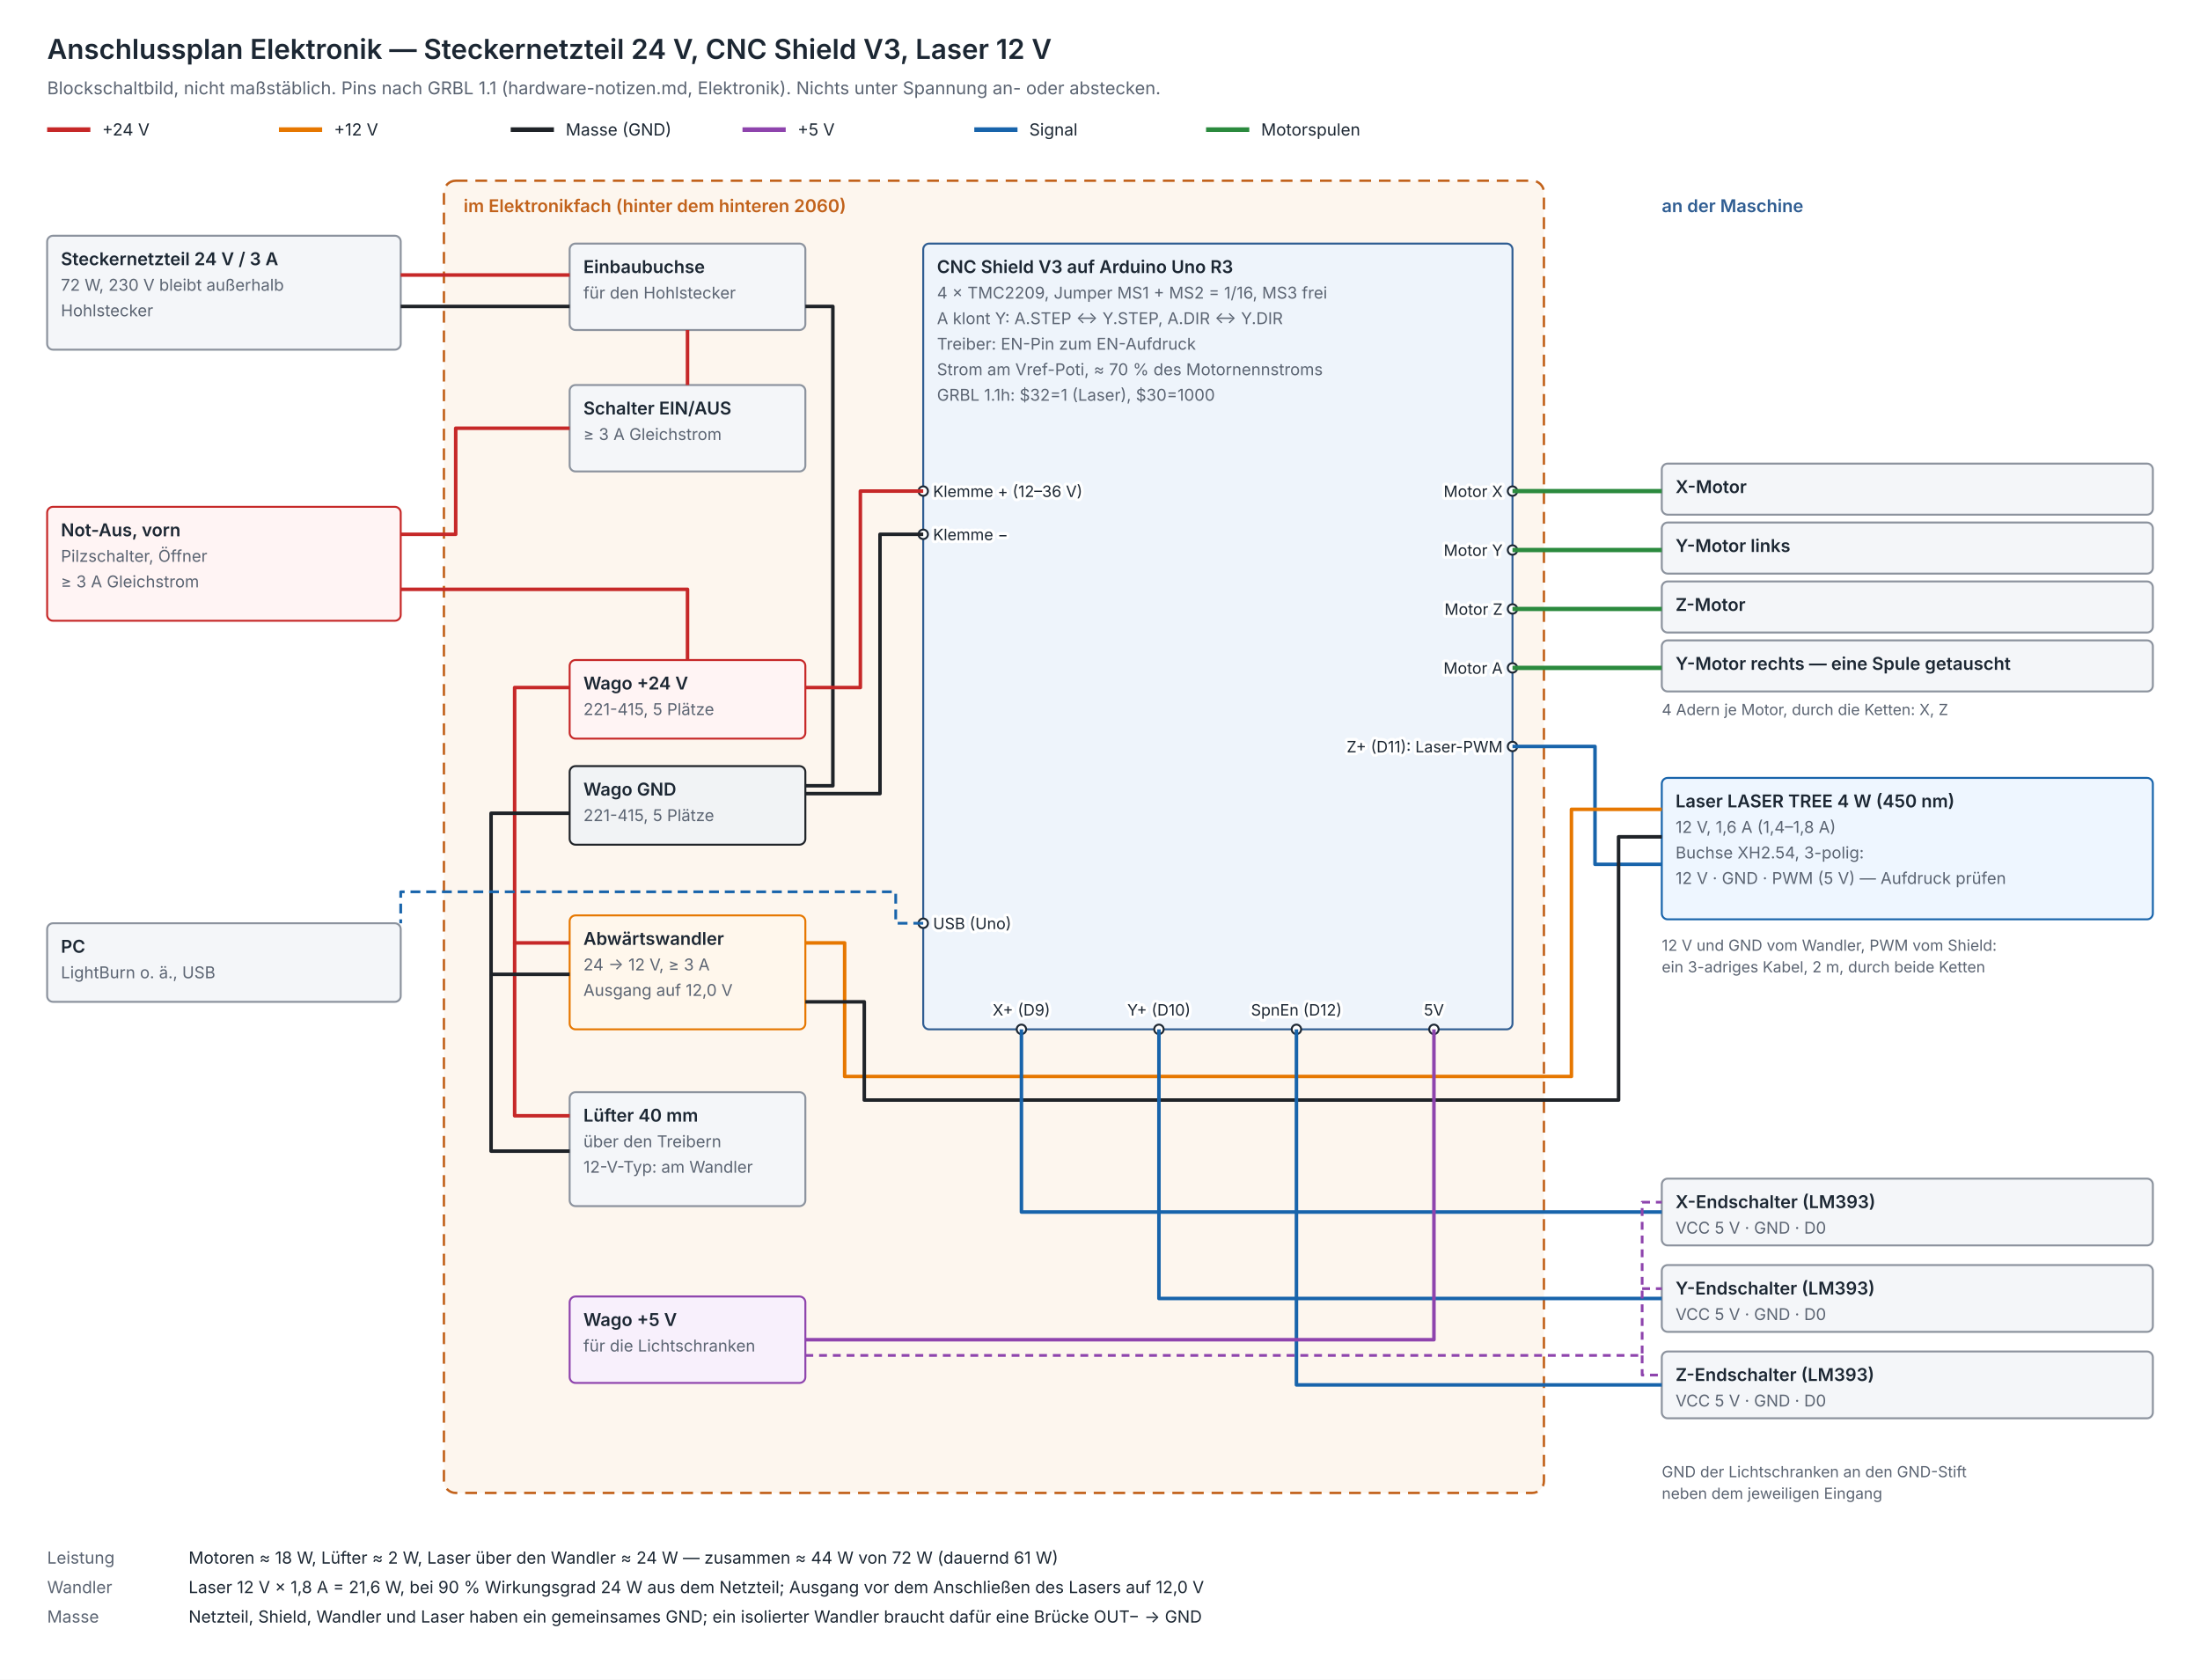
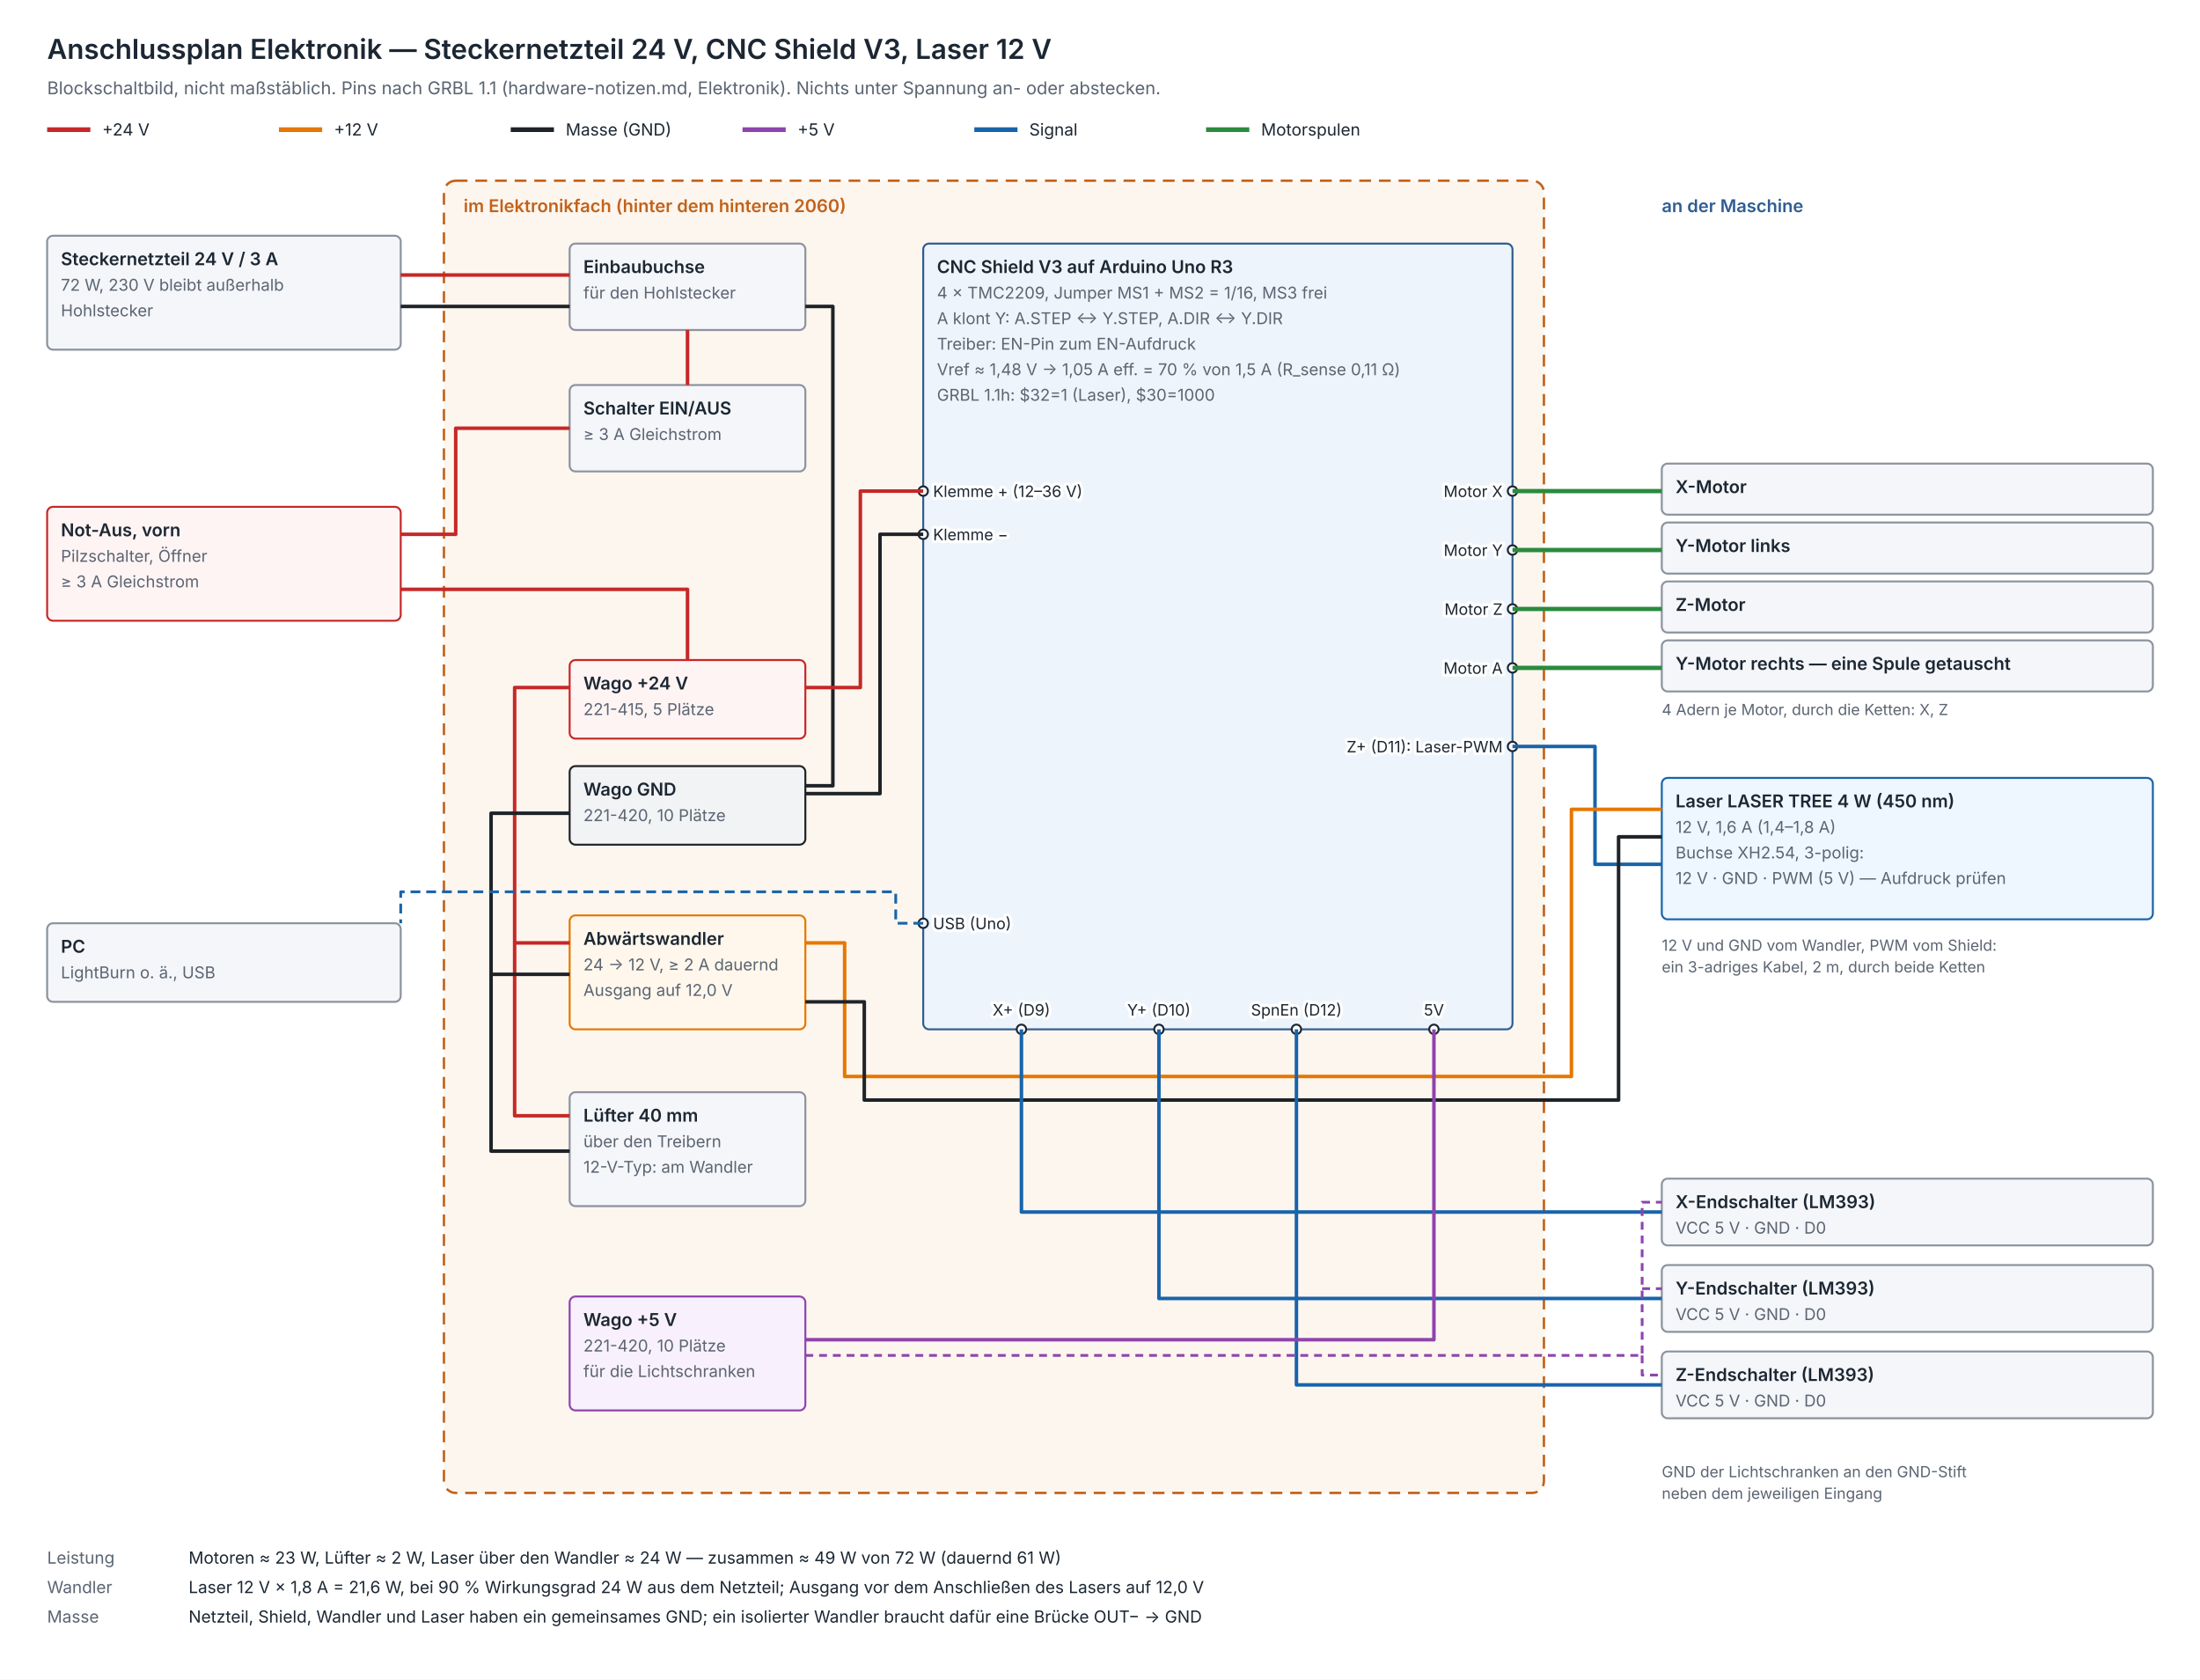
<svg xmlns="http://www.w3.org/2000/svg" width="1120" height="855" viewBox="0 0 1120 855" font-family="Inter, Helvetica, Arial, sans-serif">
  <rect width="1120" height="855" fill="#ffffff" />
  <text x="24.0" y="30.0" font-size="14" fill="#1c2733" text-anchor="start" font-weight="600">Anschlussplan Elektronik — Steckernetzteil 24 V, CNC Shield V3, Laser 12 V</text>
  <text x="24.0" y="48.0" font-size="9" fill="#5b6472" text-anchor="start">Blockschaltbild, nicht maßstäblich. Pins nach GRBL 1.1 (hardware-notizen.md, Elektronik). Nichts unter Spannung an- oder abstecken.</text>
  <polyline points="24.0,66.0 46.0,66.0" fill="none" stroke="#c62828" stroke-width="2.4" stroke-linejoin="round" />
  <text x="52.0" y="69.0" font-size="8.5" fill="#1c2733" text-anchor="start">+24 V</text>
  <polyline points="142.0,66.0 164.0,66.0" fill="none" stroke="#e67700" stroke-width="2.4" stroke-linejoin="round" />
  <text x="170.0" y="69.0" font-size="8.5" fill="#1c2733" text-anchor="start">+12 V</text>
  <polyline points="260.0,66.0 282.0,66.0" fill="none" stroke="#1f2328" stroke-width="2.4" stroke-linejoin="round" />
  <text x="288.0" y="69.0" font-size="8.5" fill="#1c2733" text-anchor="start">Masse (GND)</text>
  <polyline points="378.0,66.0 400.0,66.0" fill="none" stroke="#8e44ad" stroke-width="2.4" stroke-linejoin="round" />
  <text x="406.0" y="69.0" font-size="8.5" fill="#1c2733" text-anchor="start">+5 V</text>
  <polyline points="496.0,66.0 518.0,66.0" fill="none" stroke="#1864ab" stroke-width="2.4" stroke-linejoin="round" />
  <text x="524.0" y="69.0" font-size="8.5" fill="#1c2733" text-anchor="start">Signal</text>
  <polyline points="614.0,66.0 636.0,66.0" fill="none" stroke="#2b8a3e" stroke-width="2.4" stroke-linejoin="round" />
  <text x="642.0" y="69.0" font-size="8.5" fill="#1c2733" text-anchor="start">Motorspulen</text>
  <rect x="226" y="92" width="560" height="668" rx="6" fill="#fdf6ee" stroke="#c2621b" stroke-width="1.2" stroke-dasharray="6 4" />
  <text x="236.0" y="108.0" font-size="9" fill="#c2621b" text-anchor="start" font-weight="600">im Elektronikfach (hinter dem hinteren 2060)</text>
  <rect x="24.0" y="120.0" width="180.0" height="58.0" rx="3" fill="#f4f6f9" stroke="#8c939e" stroke-width="1" />
  <text x="31.0" y="135.0" font-size="9.0" fill="#1c2733" text-anchor="start" font-weight="600">Steckernetzteil 24 V / 3 A</text>
  <text x="31.0" y="148.0" font-size="8.3" fill="#5b6472" text-anchor="start">72 W, 230 V bleibt außerhalb</text>
  <text x="31.0" y="161.0" font-size="8.3" fill="#5b6472" text-anchor="start">Hohlstecker</text>
  <rect x="290.0" y="124.0" width="120.0" height="44.0" rx="3" fill="#f4f6f9" stroke="#8c939e" stroke-width="1" />
  <text x="297.0" y="139.0" font-size="9.0" fill="#1c2733" text-anchor="start" font-weight="600">Einbaubuchse</text>
  <text x="297.0" y="152.0" font-size="8.3" fill="#5b6472" text-anchor="start">für den Hohlstecker</text>
  <rect x="290.0" y="196.0" width="120.0" height="44.0" rx="3" fill="#f4f6f9" stroke="#8c939e" stroke-width="1" />
  <text x="297.0" y="211.0" font-size="9.0" fill="#1c2733" text-anchor="start" font-weight="600">Schalter EIN/AUS</text>
  <text x="297.0" y="224.0" font-size="8.3" fill="#5b6472" text-anchor="start">≥ 3 A Gleichstrom</text>
  <rect x="24.0" y="258.0" width="180.0" height="58.0" rx="3" fill="#fff4f4" stroke="#c62828" stroke-width="1" />
  <text x="31.0" y="273.0" font-size="9.0" fill="#1c2733" text-anchor="start" font-weight="600">Not-Aus, vorn</text>
  <text x="31.0" y="286.0" font-size="8.3" fill="#5b6472" text-anchor="start">Pilzschalter, Öffner</text>
  <text x="31.0" y="299.0" font-size="8.3" fill="#5b6472" text-anchor="start">≥ 3 A Gleichstrom</text>
  <polyline points="204.0,140.0 290.0,140.0" fill="none" stroke="#c62828" stroke-width="1.8" stroke-linejoin="round" />
  <polyline points="204.0,156.0 290.0,156.0" fill="none" stroke="#1f2328" stroke-width="1.8" stroke-linejoin="round" />
  <polyline points="350.0,168.0 350.0,196.0" fill="none" stroke="#c62828" stroke-width="1.8" stroke-linejoin="round" />
  <polyline points="290.0,218.0 232.0,218.0 232.0,272.0 204.0,272.0" fill="none" stroke="#c62828" stroke-width="1.8" stroke-linejoin="round" />
  <polyline points="204.0,300.0 350.0,300.0 350.0,336.0" fill="none" stroke="#c62828" stroke-width="1.8" stroke-linejoin="round" />
  <polyline points="410.0,156.0 424.0,156.0 424.0,400.0 410.0,400.0" fill="none" stroke="#1f2328" stroke-width="1.8" stroke-linejoin="round" />
  <rect x="290.0" y="336.0" width="120.0" height="40.0" rx="3" fill="#fff4f4" stroke="#c62828" stroke-width="1" />
  <text x="297.0" y="351.0" font-size="9.0" fill="#1c2733" text-anchor="start" font-weight="600">Wago +24 V</text>
  <text x="297.0" y="364.0" font-size="8.3" fill="#5b6472" text-anchor="start">221-415, 5 Plätze</text>
  <rect x="290.0" y="390.0" width="120.0" height="40.0" rx="3" fill="#f1f3f5" stroke="#1f2328" stroke-width="1" />
  <text x="297.0" y="405.0" font-size="9.0" fill="#1c2733" text-anchor="start" font-weight="600">Wago GND</text>
-   <text x="297.0" y="418.0" font-size="8.3" fill="#5b6472" text-anchor="start">221-415, 5 Plätze</text>
+   <text x="297.0" y="418.0" font-size="8.3" fill="#5b6472" text-anchor="start">221-420, 10 Plätze</text>
  <rect x="290.0" y="466.0" width="120.0" height="58.0" rx="3" fill="#fff7ec" stroke="#e67700" stroke-width="1" />
  <text x="297.0" y="481.0" font-size="9.0" fill="#1c2733" text-anchor="start" font-weight="600">Abwärtswandler</text>
-   <text x="297.0" y="494.0" font-size="8.3" fill="#5b6472" text-anchor="start">24 → 12 V, ≥ 3 A</text>
+   <text x="297.0" y="494.0" font-size="8.3" fill="#5b6472" text-anchor="start">24 → 12 V, ≥ 2 A dauernd</text>
  <text x="297.0" y="507.0" font-size="8.3" fill="#5b6472" text-anchor="start">Ausgang auf 12,0 V</text>
  <rect x="290.0" y="556.0" width="120.0" height="58.0" rx="3" fill="#f4f6f9" stroke="#8c939e" stroke-width="1" />
  <text x="297.0" y="571.0" font-size="9.0" fill="#1c2733" text-anchor="start" font-weight="600">Lüfter 40 mm</text>
  <text x="297.0" y="584.0" font-size="8.3" fill="#5b6472" text-anchor="start">über den Treibern</text>
  <text x="297.0" y="597.0" font-size="8.3" fill="#5b6472" text-anchor="start">12-V-Typ: am Wandler</text>
-   <rect x="290.0" y="660.0" width="120.0" height="44.0" rx="3" fill="#f8f0fc" stroke="#8e44ad" stroke-width="1" />
+   <rect x="290.0" y="660.0" width="120.0" height="58.0" rx="3" fill="#f8f0fc" stroke="#8e44ad" stroke-width="1" />
  <text x="297.0" y="675.0" font-size="9.0" fill="#1c2733" text-anchor="start" font-weight="600">Wago +5 V</text>
-   <text x="297.0" y="688.0" font-size="8.3" fill="#5b6472" text-anchor="start">für die Lichtschranken</text>
+   <text x="297.0" y="688.0" font-size="8.3" fill="#5b6472" text-anchor="start">221-420, 10 Plätze</text>
+   <text x="297.0" y="701.0" font-size="8.3" fill="#5b6472" text-anchor="start">für die Lichtschranken</text>
  <polyline points="290.0,350.0 262.0,350.0 262.0,480.0 290.0,480.0" fill="none" stroke="#c62828" stroke-width="1.8" stroke-linejoin="round" />
  <polyline points="262.0,480.0 262.0,568.0 290.0,568.0" fill="none" stroke="#c62828" stroke-width="1.8" stroke-linejoin="round" />
  <polyline points="290.0,414.0 250.0,414.0 250.0,496.0 290.0,496.0" fill="none" stroke="#1f2328" stroke-width="1.8" stroke-linejoin="round" />
  <polyline points="250.0,496.0 250.0,586.0 290.0,586.0" fill="none" stroke="#1f2328" stroke-width="1.8" stroke-linejoin="round" />
  <rect x="470.0" y="124.0" width="300.0" height="400.0" rx="3" fill="#eef4fb" stroke="#2f5d92" stroke-width="1" />
  <text x="477.0" y="139.0" font-size="9.0" fill="#1c2733" text-anchor="start" font-weight="600">CNC Shield V3 auf Arduino Uno R3</text>
  <text x="477.0" y="152.0" font-size="8.3" fill="#5b6472" text-anchor="start">4 × TMC2209, Jumper MS1 + MS2 = 1/16, MS3 frei</text>
  <text x="477.0" y="165.0" font-size="8.3" fill="#5b6472" text-anchor="start">A klont Y: A.STEP ↔ Y.STEP, A.DIR ↔ Y.DIR</text>
  <text x="477.0" y="178.0" font-size="8.3" fill="#5b6472" text-anchor="start">Treiber: EN-Pin zum EN-Aufdruck</text>
-   <text x="477.0" y="191.0" font-size="8.3" fill="#5b6472" text-anchor="start">Strom am Vref-Poti, ≈ 70 % des Motornennstroms</text>
+   <text x="477.0" y="191.0" font-size="8.3" fill="#5b6472" text-anchor="start">Vref ≈ 1,48 V → 1,05 A eff. = 70 % von 1,5 A (R_sense 0,11 Ω)</text>
  <text x="477.0" y="204.0" font-size="8.3" fill="#5b6472" text-anchor="start">GRBL 1.1h: $32=1 (Laser), $30=1000</text>
  <circle cx="470.0" cy="250.0" r="2.4" fill="#ffffff" stroke="#1c2733" stroke-width="1" />
  <text x="475.0" y="253.0" font-size="8.0" fill="#1c2733" text-anchor="start" stroke="#ffffff" stroke-width="3" stroke-linejoin="round" paint-order="stroke">Klemme + (12–36 V)</text>
  <circle cx="470.0" cy="272.0" r="2.4" fill="#ffffff" stroke="#1c2733" stroke-width="1" />
  <text x="475.0" y="275.0" font-size="8.0" fill="#1c2733" text-anchor="start" stroke="#ffffff" stroke-width="3" stroke-linejoin="round" paint-order="stroke">Klemme −</text>
  <polyline points="410.0,350.0 438.0,350.0 438.0,250.0 470.0,250.0" fill="none" stroke="#c62828" stroke-width="1.8" stroke-linejoin="round" />
  <polyline points="410.0,404.0 448.0,404.0 448.0,272.0 470.0,272.0" fill="none" stroke="#1f2328" stroke-width="1.8" stroke-linejoin="round" />
  <circle cx="470.0" cy="470.0" r="2.4" fill="#ffffff" stroke="#1c2733" stroke-width="1" />
  <text x="475.0" y="473.0" font-size="8.0" fill="#1c2733" text-anchor="start" stroke="#ffffff" stroke-width="3" stroke-linejoin="round" paint-order="stroke">USB (Uno)</text>
  <circle cx="770.0" cy="250.0" r="2.4" fill="#ffffff" stroke="#1c2733" stroke-width="1" />
  <text x="765.0" y="253.0" font-size="8.0" fill="#1c2733" text-anchor="end" stroke="#ffffff" stroke-width="3" stroke-linejoin="round" paint-order="stroke">Motor X</text>
  <circle cx="770.0" cy="280.0" r="2.4" fill="#ffffff" stroke="#1c2733" stroke-width="1" />
  <text x="765.0" y="283.0" font-size="8.0" fill="#1c2733" text-anchor="end" stroke="#ffffff" stroke-width="3" stroke-linejoin="round" paint-order="stroke">Motor Y</text>
  <circle cx="770.0" cy="310.0" r="2.4" fill="#ffffff" stroke="#1c2733" stroke-width="1" />
  <text x="765.0" y="313.0" font-size="8.0" fill="#1c2733" text-anchor="end" stroke="#ffffff" stroke-width="3" stroke-linejoin="round" paint-order="stroke">Motor Z</text>
  <circle cx="770.0" cy="340.0" r="2.4" fill="#ffffff" stroke="#1c2733" stroke-width="1" />
  <text x="765.0" y="343.0" font-size="8.0" fill="#1c2733" text-anchor="end" stroke="#ffffff" stroke-width="3" stroke-linejoin="round" paint-order="stroke">Motor A</text>
  <circle cx="770.0" cy="380.0" r="2.4" fill="#ffffff" stroke="#1c2733" stroke-width="1" />
  <text x="765.0" y="383.0" font-size="8.0" fill="#1c2733" text-anchor="end" stroke="#ffffff" stroke-width="3" stroke-linejoin="round" paint-order="stroke">Z+ (D11): Laser-PWM</text>
  <circle cx="520.0" cy="524.0" r="2.4" fill="#ffffff" stroke="#1c2733" stroke-width="1" />
  <text x="520.0" y="517.0" font-size="8.0" fill="#1c2733" text-anchor="middle" stroke="#ffffff" stroke-width="3" stroke-linejoin="round" paint-order="stroke">X+ (D9)</text>
  <circle cx="590.0" cy="524.0" r="2.4" fill="#ffffff" stroke="#1c2733" stroke-width="1" />
  <text x="590.0" y="517.0" font-size="8.0" fill="#1c2733" text-anchor="middle" stroke="#ffffff" stroke-width="3" stroke-linejoin="round" paint-order="stroke">Y+ (D10)</text>
  <circle cx="660.0" cy="524.0" r="2.4" fill="#ffffff" stroke="#1c2733" stroke-width="1" />
  <text x="660.0" y="517.0" font-size="8.0" fill="#1c2733" text-anchor="middle" stroke="#ffffff" stroke-width="3" stroke-linejoin="round" paint-order="stroke">SpnEn (D12)</text>
  <circle cx="730.0" cy="524.0" r="2.4" fill="#ffffff" stroke="#1c2733" stroke-width="1" />
  <text x="730.0" y="517.0" font-size="8.0" fill="#1c2733" text-anchor="middle" stroke="#ffffff" stroke-width="3" stroke-linejoin="round" paint-order="stroke">5V</text>
  <text x="846.0" y="108.0" font-size="9" fill="#2f5d92" text-anchor="start" font-weight="600">an der Maschine</text>
  <rect x="846.0" y="236.0" width="250.0" height="26.0" rx="3" fill="#f4f6f9" stroke="#8c939e" stroke-width="1" />
  <text x="853.0" y="251.0" font-size="9.0" fill="#1c2733" text-anchor="start" font-weight="600">X-Motor</text>
  <polyline points="770.0,250.0 846.0,250.0" fill="none" stroke="#2b8a3e" stroke-width="2.2" stroke-linejoin="round" />
  <rect x="846.0" y="266.0" width="250.0" height="26.0" rx="3" fill="#f4f6f9" stroke="#8c939e" stroke-width="1" />
  <text x="853.0" y="281.0" font-size="9.0" fill="#1c2733" text-anchor="start" font-weight="600">Y-Motor links</text>
  <polyline points="770.0,280.0 846.0,280.0" fill="none" stroke="#2b8a3e" stroke-width="2.2" stroke-linejoin="round" />
  <rect x="846.0" y="296.0" width="250.0" height="26.0" rx="3" fill="#f4f6f9" stroke="#8c939e" stroke-width="1" />
  <text x="853.0" y="311.0" font-size="9.0" fill="#1c2733" text-anchor="start" font-weight="600">Z-Motor</text>
  <polyline points="770.0,310.0 846.0,310.0" fill="none" stroke="#2b8a3e" stroke-width="2.2" stroke-linejoin="round" />
  <rect x="846.0" y="326.0" width="250.0" height="26.0" rx="3" fill="#f4f6f9" stroke="#8c939e" stroke-width="1" />
  <text x="853.0" y="341.0" font-size="9.0" fill="#1c2733" text-anchor="start" font-weight="600">Y-Motor rechts — eine Spule getauscht</text>
  <polyline points="770.0,340.0 846.0,340.0" fill="none" stroke="#2b8a3e" stroke-width="2.2" stroke-linejoin="round" />
  <text x="846.0" y="364.0" font-size="7.8" fill="#5b6472" text-anchor="start">4 Adern je Motor, durch die Ketten: X, Z</text>
  <rect x="846.0" y="396.0" width="250.0" height="72.0" rx="3" fill="#eef6ff" stroke="#1864ab" stroke-width="1" />
  <text x="853.0" y="411.0" font-size="9.0" fill="#1c2733" text-anchor="start" font-weight="600">Laser LASER TREE 4 W (450 nm)</text>
  <text x="853.0" y="424.0" font-size="8.3" fill="#5b6472" text-anchor="start">12 V, 1,6 A (1,4–1,8 A)</text>
  <text x="853.0" y="437.0" font-size="8.3" fill="#5b6472" text-anchor="start">Buchse XH2.54, 3-polig:</text>
  <text x="853.0" y="450.0" font-size="8.3" fill="#5b6472" text-anchor="start">12 V · GND · PWM (5 V) — Aufdruck prüfen</text>
  <polyline points="770.0,380.0 812.0,380.0 812.0,440.0 846.0,440.0" fill="none" stroke="#1864ab" stroke-width="1.8" stroke-linejoin="round" />
  <polyline points="410.0,480.0 430.0,480.0 430.0,548.0 800.0,548.0 800.0,412.0 846.0,412.0" fill="none" stroke="#e67700" stroke-width="1.8" stroke-linejoin="round" />
  <polyline points="410.0,510.0 440.0,510.0 440.0,560.0 824.0,560.0 824.0,426.0 846.0,426.0" fill="none" stroke="#1f2328" stroke-width="1.8" stroke-linejoin="round" />
  <text x="846.0" y="484.0" font-size="7.8" fill="#5b6472" text-anchor="start">12 V und GND vom Wandler, PWM vom Shield:</text>
  <text x="846.0" y="495.0" font-size="7.8" fill="#5b6472" text-anchor="start">ein 3-adriges Kabel, 2 m, durch beide Ketten</text>
  <rect x="846.0" y="600.0" width="250.0" height="34.0" rx="3" fill="#f4f6f9" stroke="#8c939e" stroke-width="1" />
  <text x="853.0" y="615.0" font-size="9.0" fill="#1c2733" text-anchor="start" font-weight="600">X-Endschalter (LM393)</text>
  <text x="853.0" y="628.0" font-size="8.3" fill="#5b6472" text-anchor="start">VCC 5 V · GND · D0</text>
  <polyline points="520.0,524.0 520.0,617.0 846.0,617.0" fill="none" stroke="#1864ab" stroke-width="1.8" stroke-linejoin="round" />
  <rect x="846.0" y="644.0" width="250.0" height="34.0" rx="3" fill="#f4f6f9" stroke="#8c939e" stroke-width="1" />
  <text x="853.0" y="659.0" font-size="9.0" fill="#1c2733" text-anchor="start" font-weight="600">Y-Endschalter (LM393)</text>
  <text x="853.0" y="672.0" font-size="8.3" fill="#5b6472" text-anchor="start">VCC 5 V · GND · D0</text>
  <polyline points="590.0,524.0 590.0,661.0 846.0,661.0" fill="none" stroke="#1864ab" stroke-width="1.8" stroke-linejoin="round" />
  <rect x="846.0" y="688.0" width="250.0" height="34.0" rx="3" fill="#f4f6f9" stroke="#8c939e" stroke-width="1" />
  <text x="853.0" y="703.0" font-size="9.0" fill="#1c2733" text-anchor="start" font-weight="600">Z-Endschalter (LM393)</text>
  <text x="853.0" y="716.0" font-size="8.3" fill="#5b6472" text-anchor="start">VCC 5 V · GND · D0</text>
  <polyline points="660.0,524.0 660.0,705.0 846.0,705.0" fill="none" stroke="#1864ab" stroke-width="1.8" stroke-linejoin="round" />
  <polyline points="730.0,524.0 730.0,682.0 410.0,682.0" fill="none" stroke="#8e44ad" stroke-width="1.8" stroke-linejoin="round" />
  <polyline points="410.0,690.0 836.0,690.0 836.0,612.0 846.0,612.0" fill="none" stroke="#8e44ad" stroke-width="1.4" stroke-linejoin="round" stroke-dasharray="4 3" />
  <polyline points="836.0,656.0 846.0,656.0" fill="none" stroke="#8e44ad" stroke-width="1.4" stroke-linejoin="round" stroke-dasharray="4 3" />
  <polyline points="836.0,690.0 836.0,700.0 846.0,700.0" fill="none" stroke="#8e44ad" stroke-width="1.4" stroke-linejoin="round" stroke-dasharray="4 3" />
  <text x="846.0" y="752.0" font-size="7.8" fill="#5b6472" text-anchor="start">GND der Lichtschranken an den GND-Stift</text>
  <text x="846.0" y="763.0" font-size="7.8" fill="#5b6472" text-anchor="start">neben dem jeweiligen Eingang</text>
  <rect x="24.0" y="470.0" width="180.0" height="40.0" rx="3" fill="#f4f6f9" stroke="#8c939e" stroke-width="1" />
  <text x="31.0" y="485.0" font-size="9.0" fill="#1c2733" text-anchor="start" font-weight="600">PC</text>
  <text x="31.0" y="498.0" font-size="8.3" fill="#5b6472" text-anchor="start">LightBurn o. ä., USB</text>
  <polyline points="470.0,470.0 456.0,470.0 456.0,454.0 204.0,454.0 204.0,470.0" fill="none" stroke="#1864ab" stroke-width="1.4" stroke-linejoin="round" stroke-dasharray="5 3" />
  <text x="24.0" y="796.0" font-size="8.5" fill="#5b6472" text-anchor="start">Leistung</text>
-   <text x="96.0" y="796.0" font-size="8.5" fill="#1c2733" text-anchor="start">Motoren ≈ 18 W, Lüfter ≈ 2 W, Laser über den Wandler ≈ 24 W — zusammen ≈ 44 W von 72 W (dauernd 61 W)</text>
+   <text x="96.0" y="796.0" font-size="8.5" fill="#1c2733" text-anchor="start">Motoren ≈ 23 W, Lüfter ≈ 2 W, Laser über den Wandler ≈ 24 W — zusammen ≈ 49 W von 72 W (dauernd 61 W)</text>
  <text x="24.0" y="811.0" font-size="8.5" fill="#5b6472" text-anchor="start">Wandler</text>
  <text x="96.0" y="811.0" font-size="8.5" fill="#1c2733" text-anchor="start">Laser 12 V × 1,8 A = 21,6 W, bei 90 % Wirkungsgrad 24 W aus dem Netzteil; Ausgang vor dem Anschließen des Lasers auf 12,0 V</text>
  <text x="24.0" y="826.0" font-size="8.5" fill="#5b6472" text-anchor="start">Masse</text>
  <text x="96.0" y="826.0" font-size="8.5" fill="#1c2733" text-anchor="start">Netzteil, Shield, Wandler und Laser haben ein gemeinsames GND; ein isolierter Wandler braucht dafür eine Brücke OUT− → GND</text>
</svg>
